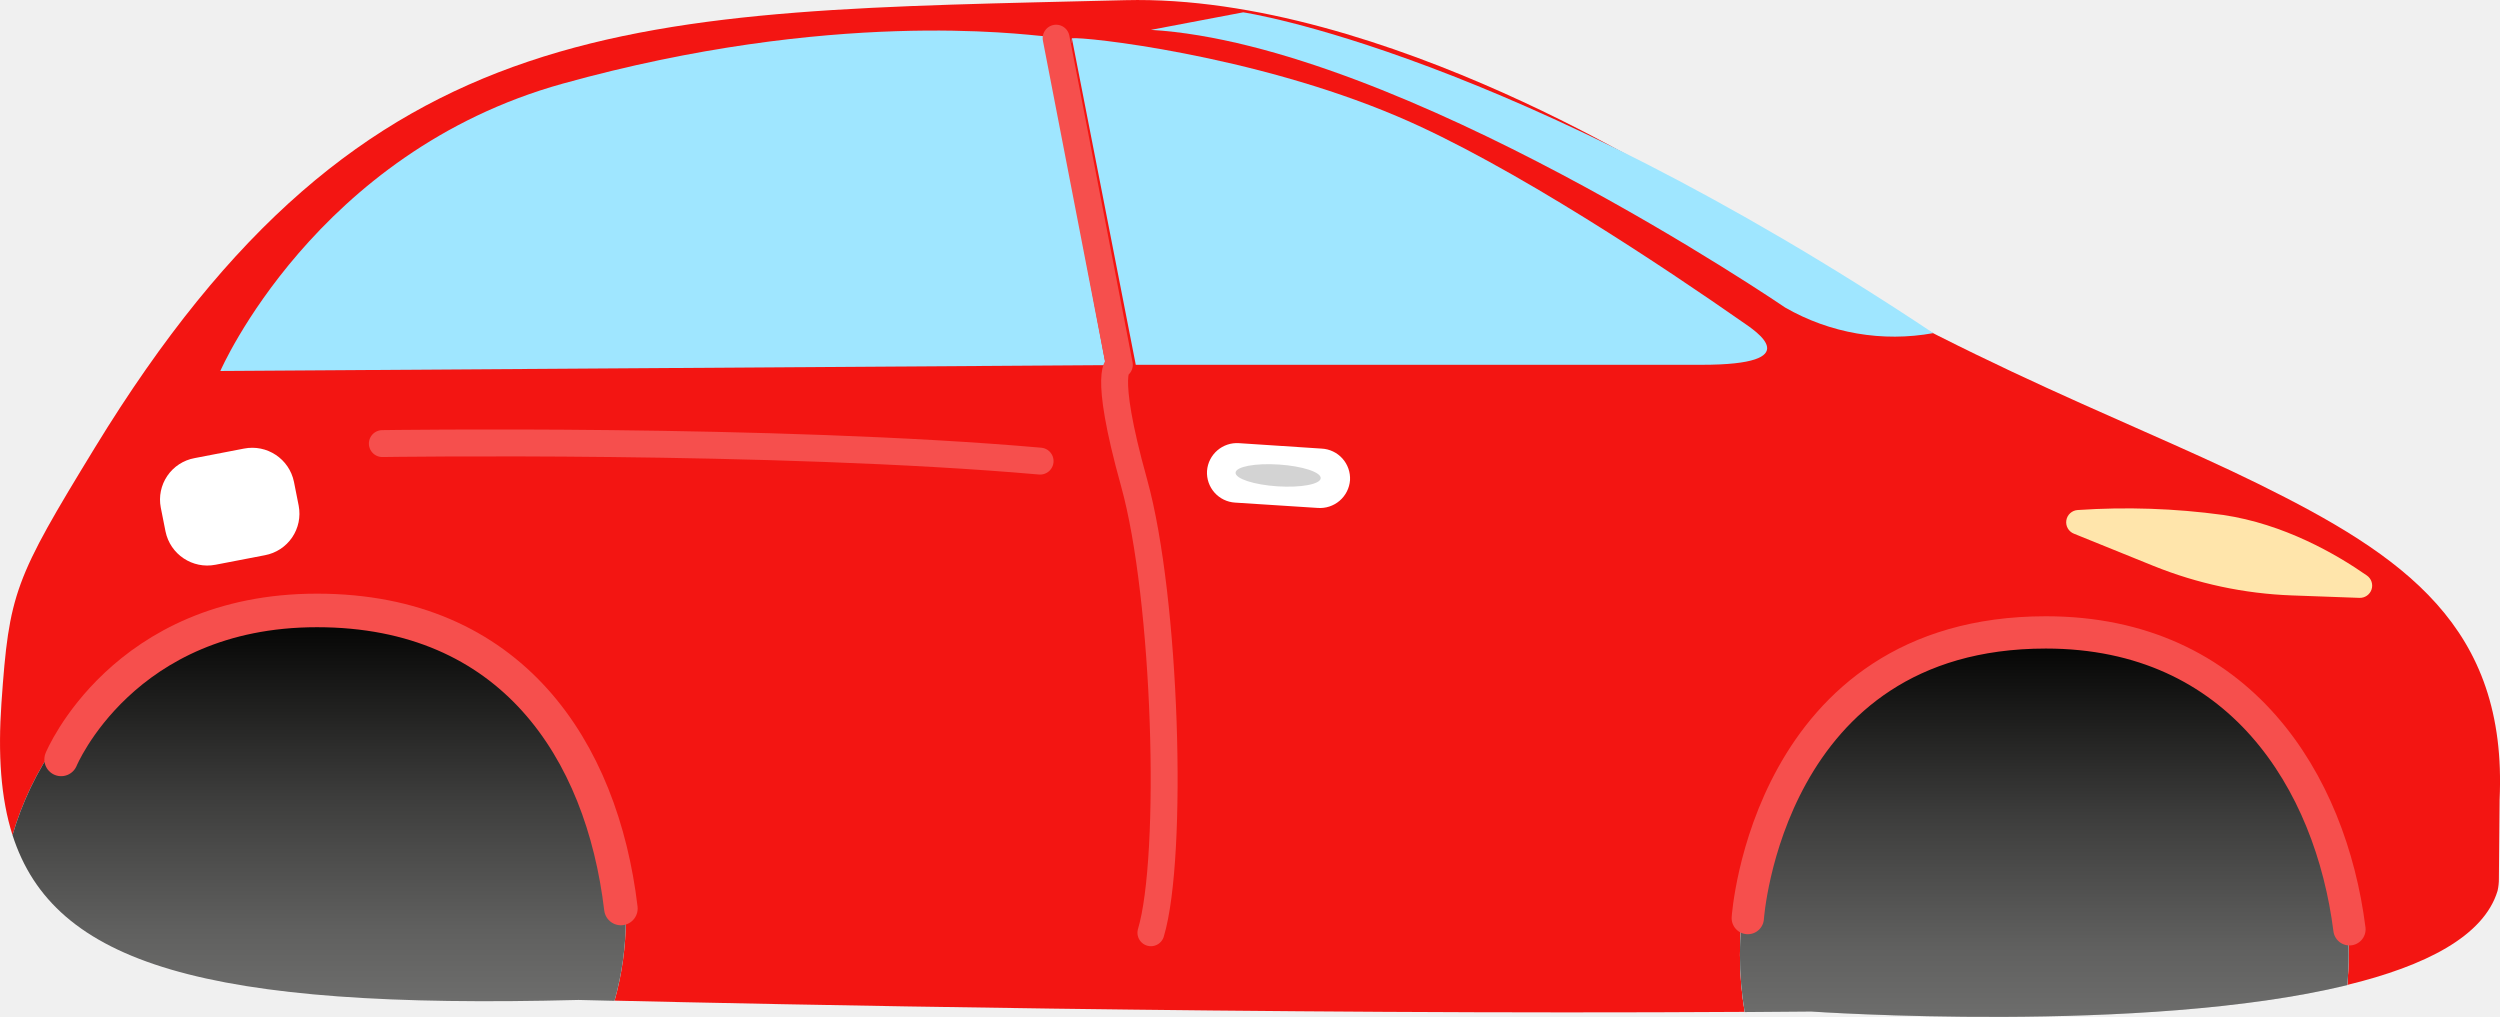
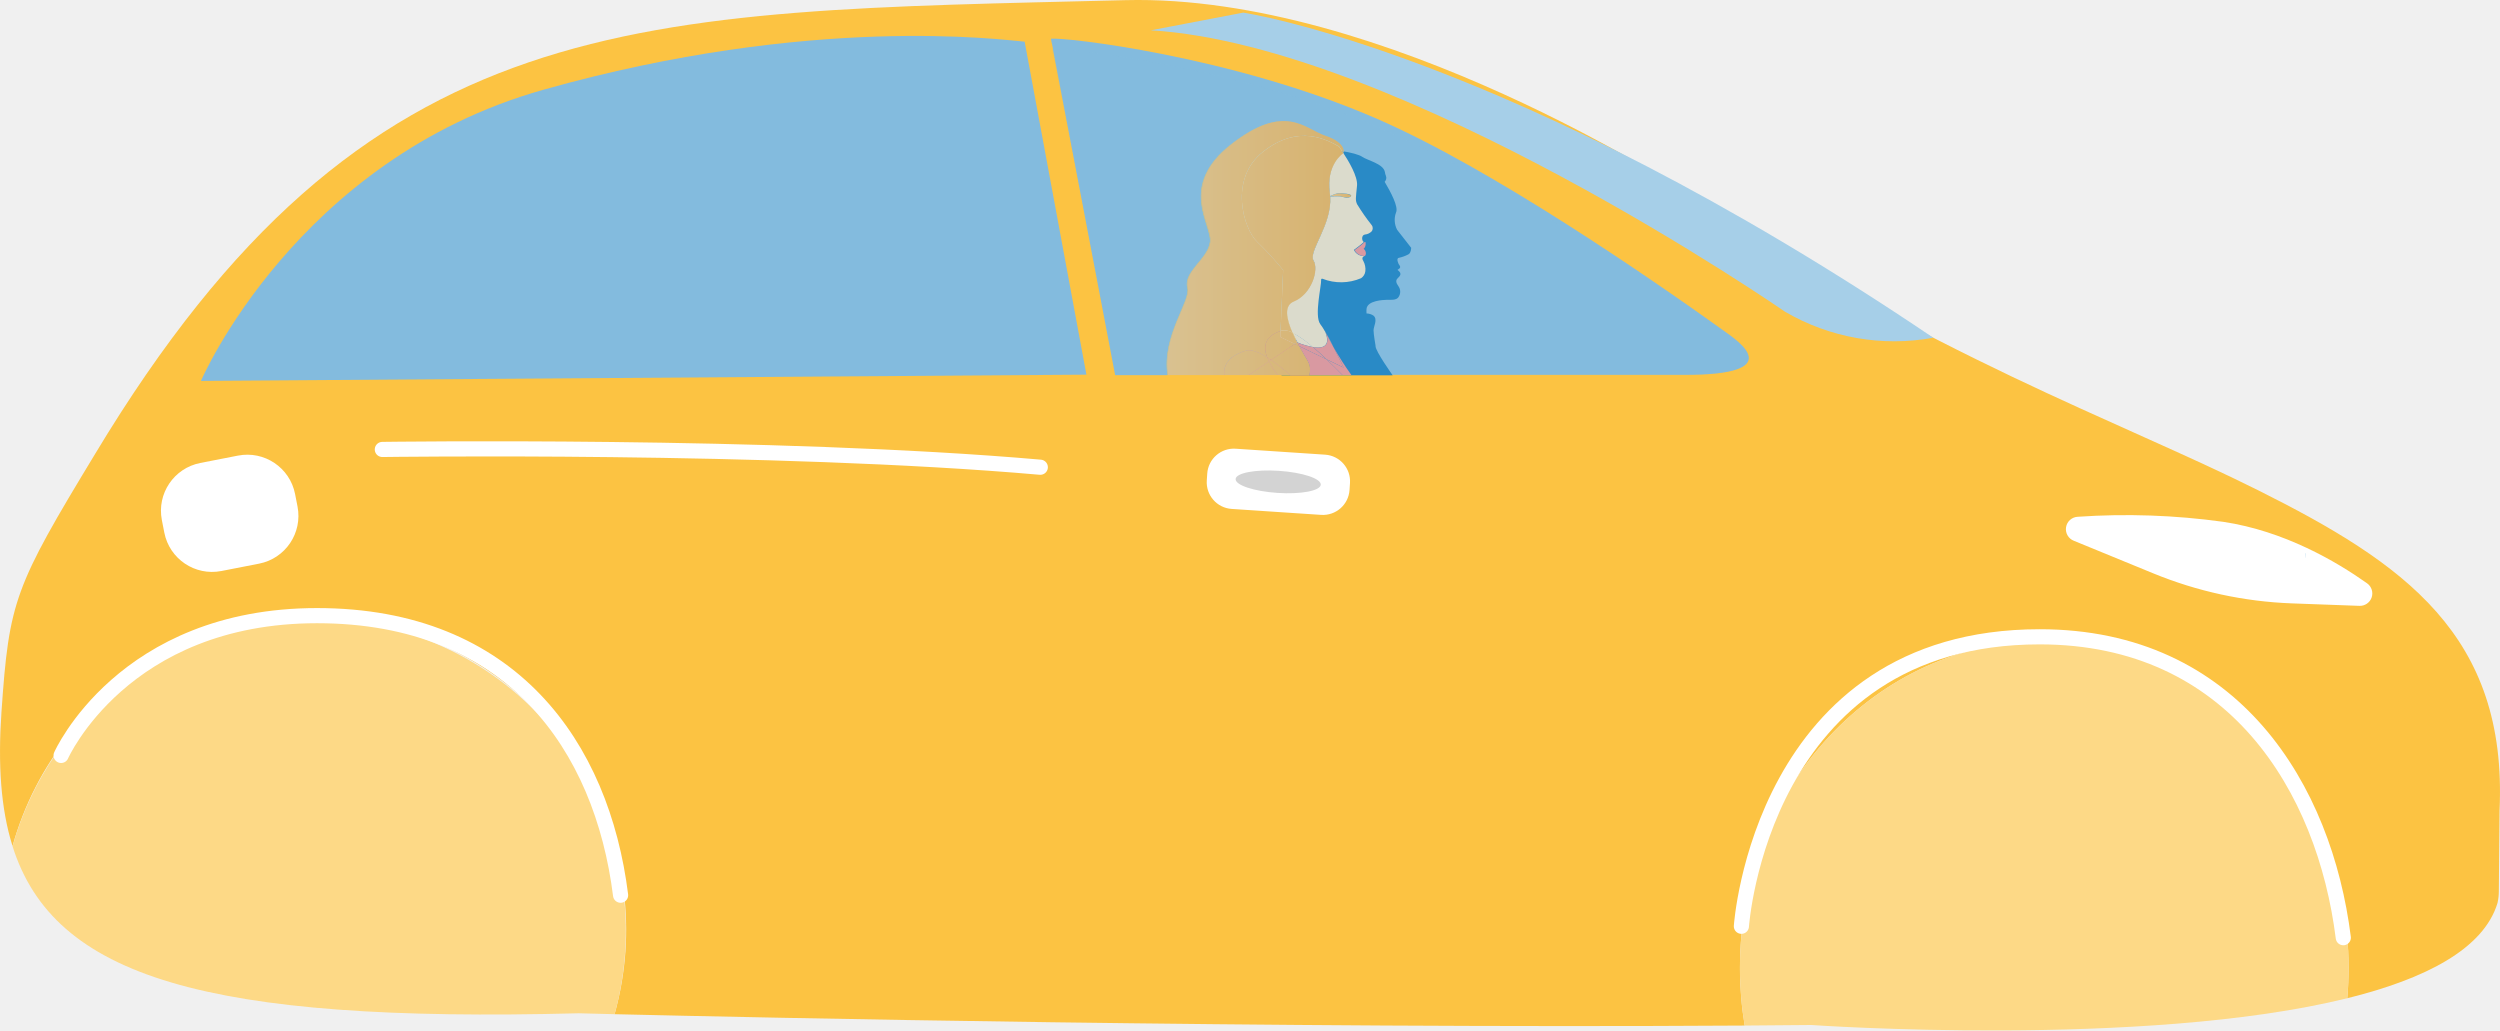
- <svg xmlns="http://www.w3.org/2000/svg" xmlns:xlink="http://www.w3.org/1999/xlink" viewBox="0 0 427.77 174">
+ <svg xmlns="http://www.w3.org/2000/svg" xmlns:xlink="http://www.w3.org/1999/xlink" viewBox="0 0 495.05 204.05">
  <defs>
-     <linearGradient id="Dégradé_sans_nom_368" x1="54.62" y1="171.31" x2="54.62" y2="104.45" gradientUnits="userSpaceOnUse">
-       <stop offset="0" stop-color="#6d6d6c" />
-       <stop offset="0.18" stop-color="#60605f" />
-       <stop offset="0.52" stop-color="#3d3d3c" />
-       <stop offset="0.97" stop-color="#050504" />
-       <stop offset="1" />
+     <linearGradient id="Dégradé_sans_nom_26" x1="231.08" y1="72.91" x2="266.06" y2="72.91" gradientUnits="userSpaceOnUse">
+       <stop offset="0" stop-color="#f9c374" />
+       <stop offset="1" stop-color="#f7ae44" />
    </linearGradient>
-     <linearGradient id="Dégradé_sans_nom_368-2" x1="349.8" y1="174" x2="349.8" y2="108.21" xlink:href="#Dégradé_sans_nom_368" />
+     <linearGradient id="Dégradé_sans_nom_26-2" x1="263.32" y1="38.69" x2="267.56" y2="38.69" xlink:href="#Dégradé_sans_nom_26" />
+     <linearGradient id="Dégradé_sans_nom_26-3" x1="231.08" y1="49.12" x2="266.06" y2="49.12" xlink:href="#Dégradé_sans_nom_26" />
+     <linearGradient id="Dégradé_sans_nom_26-4" x1="231.08" y1="68.42" x2="266.06" y2="68.42" xlink:href="#Dégradé_sans_nom_26" />
+     <linearGradient id="Dégradé_sans_nom_26-5" x1="231.08" y1="46.39" x2="266.06" y2="46.39" xlink:href="#Dégradé_sans_nom_26" />
+     <linearGradient id="Dégradé_sans_nom_26-6" x1="231.08" y1="66.76" x2="266.06" y2="66.76" xlink:href="#Dégradé_sans_nom_26" />
+     <linearGradient id="Dégradé_sans_nom_26-7" x1="231.08" y1="71.82" x2="266.06" y2="71.82" xlink:href="#Dégradé_sans_nom_26" />
+     <linearGradient id="Dégradé_sans_nom_26-8" x1="231.08" y1="71.19" x2="266.06" y2="71.19" xlink:href="#Dégradé_sans_nom_26" />
+     <linearGradient id="Dégradé_sans_nom_26-9" x1="231.08" y1="71.2" x2="266.06" y2="71.2" xlink:href="#Dégradé_sans_nom_26" />
+     <linearGradient id="Dégradé_sans_nom_26-10" x1="231.08" y1="68.18" x2="266.06" y2="68.18" xlink:href="#Dégradé_sans_nom_26" />
+     <linearGradient id="Dégradé_sans_nom_26-11" x1="231.08" y1="72.78" x2="266.06" y2="72.78" xlink:href="#Dégradé_sans_nom_26" />
  </defs>
  <g id="Calque_2" data-name="Calque 2">
-     <g id="voiture">
-       <path d="M386.37,82.77c-24-11.83-55.83-22.61-97.68-50.19,0,0-51.84-33.66-96.15-32.55C108.7,2.12,62.78.41,16.22,76.62,2.47,99.13,1.56,101.4.25,120.26c-.61,8.79-.13,16.29,1.89,22.63a53.4,53.4,0,0,1,51.47-38.44c29.53,0,53.48,23.63,53.48,52.77a52,52,0,0,1-1.93,14c23.64.55,111.36,2.44,193.37,1.92a58.78,58.78,0,0,1-.81-9.73c0-30.5,23.32-55.23,52.08-55.23s52.07,24.73,52.07,55.23c0,1.73-.08,3.43-.23,5.12,13.3-3.24,23.35-8.3,25.71-16.09a9.08,9.08,0,0,0,.23-2.15c0-.26.1-13.12.12-13.47C429.08,107.23,411.32,95.08,386.37,82.77Z" style="fill:#f31512" />
-       <path d="M178.65,6.2c-3.84-.31-36.31-4.69-82.36,8.11C53.92,26.09,37.7,63.48,37.7,63.48l151.51-1Z" style="fill:#9fe6ff" />
-       <path d="M183.41,6.55l10.93,55.87h96.81c18.28,0,9.27-5.76,7-7.33C285.61,46.33,258.57,28.14,239,19.87,214.22,9.36,185.45,6.24,183.41,6.55,183.3,6.57,183.36,8.42,183.41,6.55Z" style="fill:#9fe6ff" />
-       <path d="M330.81,57h0a37.4,37.4,0,0,1-25.36-4.38S239.6,7.68,196.93,5.11l15.79-3S258.33,8.76,330.81,57Z" style="fill:#9fe6ff" />
-       <path d="M45.34,95l-8.45,1.63a7.3,7.3,0,0,1-8.57-5.7l-.81-4.08a7.21,7.21,0,0,1,5.77-8.46l8.45-1.63a7.29,7.29,0,0,1,8.57,5.69l.81,4.09A7.23,7.23,0,0,1,45.34,95Z" style="fill:#fff" />
-       <path d="M225.46,86.91,211.34,86a5.12,5.12,0,0,1-4.81-5.42h0a5.14,5.14,0,0,1,5.5-4.75l14.12.93A5.12,5.12,0,0,1,231,82.16h0A5.15,5.15,0,0,1,225.46,86.91Z" style="fill:#fff" />
-       <path d="M354.87,91.32l13.58,5.5a70.08,70.08,0,0,0,23.7,5.06l11.57.42A2.1,2.1,0,0,0,405,98.48c-5.3-3.7-14.21-8.83-24.62-10.37a122.83,122.83,0,0,0-24.87-.84A2.1,2.1,0,0,0,354.87,91.32Z" style="fill:#ffe5ab" />
-       <path d="M53.61,104.45A53.4,53.4,0,0,0,2.14,142.89C9.2,164.93,35,172.77,99,171.1l6.15.15a52,52,0,0,0,1.93-14C107.09,128.08,83.14,104.45,53.61,104.45Z" style="fill:url(#Dégradé_sans_nom_368)" />
-       <path d="M10.46,129.94S21,104.45,54.24,104.45s48.76,23.79,52,51" style="fill:none;stroke:#f64f4d;stroke-linecap:round;stroke-linejoin:round;stroke-width:5.741px" />
-       <path d="M349.8,108.21c-28.76,0-52.08,24.73-52.08,55.23a58.78,58.78,0,0,0,.81,9.73l11.38-.09s57,3.95,91.73-4.52c.15-1.69.23-3.39.23-5.12C401.87,132.94,378.56,108.21,349.8,108.21Z" style="fill:#d3d3d3" />
-       <path d="M349.8,108.21c-28.76,0-52.08,24.73-52.08,55.23a58.78,58.78,0,0,0,.81,9.73l11.38-.09s57,3.95,91.73-4.52c.15-1.69.23-3.39.23-5.12C401.87,132.94,378.56,108.21,349.8,108.21Z" style="fill:url(#Dégradé_sans_nom_368-2)" />
-       <path d="M299.06,157.09s3.31-48.88,51-48.88c33.21,0,48.76,25.62,51.95,50.8" style="fill:none;stroke:#f64f4d;stroke-linecap:round;stroke-linejoin:round;stroke-width:5.525px" />
-       <path d="M180.71,6.53l10.82,55.89s-3,.35,2.52,20.18,6.79,63.9,2.88,77" style="fill:none;stroke:#f64f4d;stroke-linecap:round;stroke-linejoin:round;stroke-width:4.604px" />
-       <path d="M65.42,75.9s67-1,112.55,3" style="fill:none;stroke:#f64f4d;stroke-linecap:round;stroke-linejoin:round;stroke-width:4.604px" />
-       <ellipse cx="218.71" cy="81.36" rx="1.87" ry="7.3" transform="translate(123.21 294.27) rotate(-86.25)" style="fill:#d3d3d3" />
+     <g id="Calque_1-2" data-name="Calque 1">
+       <path d="M447.13,97.07c-27.74-13.88-64.61-26.51-113-58.86,0,0-60-39.48-111.28-38.18-97,2.46-150.16.45-204,89.83C2.86,116.25,1.81,118.92.29,141c-.71,10.3-.15,19.1,2.19,26.53A61.89,61.89,0,0,1,121.7,200.83c27.35.65,128.88,2.86,223.78,2.25a69.17,69.17,0,0,1-.94-11.41c0-35.77,27-64.76,60.27-64.76s60.26,29,60.26,64.76q0,3-.26,6c15.38-3.8,27-9.73,29.75-18.87a11.09,11.09,0,0,0,.26-2.51c0-.31.12-15.4.14-15.8C496.56,125.75,476,111.51,447.13,97.07Z" style="fill:#fcc342" />
+       <path d="M382.83,66.88h0a42.86,42.86,0,0,1-29.34-5.14S277.28,9,227.9,6l18.28-3.5S299,10.27,382.83,66.88Z" style="fill:#a6cfe8" />
+       <rect x="32.05" y="90.74" width="26.88" height="21.8" rx="9.64" ry="9.64" transform="translate(-18.66 10.62) rotate(-11.06)" style="fill:#fff" />
+       <rect x="238.98" y="89.43" width="28.33" height="11.95" rx="5.29" ry="5.29" transform="translate(6.9 -16.61) rotate(3.81)" style="fill:#fff" />
+       <path d="M410.68,107.09l15.72,6.45a80,80,0,0,0,27.42,5.94l13.38.49a2.46,2.46,0,0,0,1.52-4.47c-6.13-4.35-16.44-10.37-28.49-12.17a139.93,139.93,0,0,0-28.78-1A2.46,2.46,0,0,0,410.68,107.09Z" style="fill:#fff" />
+       <path d="M62,122.49A61.91,61.91,0,0,0,2.48,167.57c8.17,25.85,38.06,35,112.1,33.08l7.12.18A61.88,61.88,0,0,0,62,122.49Z" style="fill:#fdd986" />
+       <path d="M12.1,149.59s12.24-27.68,50.68-27.68,56.42,25.83,60.11,55.36" style="fill:none;stroke:#fff;stroke-linecap:round;stroke-linejoin:round;stroke-width:3px" />
+       <path d="M404.81,126.91c-33.29,0-60.27,29-60.27,64.76a69.17,69.17,0,0,0,.94,11.41l13.17-.11s65.93,4.64,106.16-5.3q.26-3,.26-6C465.07,155.9,438.09,126.91,404.81,126.91Z" style="fill:#fdd986" />
+       <path d="M75.71,89S153.28,87.89,206,92.52" style="fill:none;stroke:#fff;stroke-linecap:round;stroke-linejoin:round;stroke-width:3px" />
+       <ellipse cx="253.1" cy="95.41" rx="2.19" ry="8.45" transform="translate(141.09 341.62) rotate(-86.19)" style="fill:#d3d3d3" />
+       <path d="M456.58,109.47c-.12,0-.05,2.26,0,0Z" style="fill:#83bbde" />
+       <path d="M202.9,8.25c-4.44-.36-42-5.5-95.3,9.52-49,13.81-67.81,57.66-67.81,57.66l175.34-1.24Z" style="fill:#83bbde" />
+       <path d="M341.44,65.56c-14.59-10.46-46-32.14-68.69-42C243.91,11,210.49,7.31,208.12,7.67l12.7,66.62h10.36C230,66.45,235.78,59.64,235.1,57c-.84-3.27,4.06-5.68,4.48-9.09s-6.44-11.07,4.21-19.35,14.46-3,18.57-1.65,3.61,3.3,3.61,3.3c1.14,1.73,2.95,4.78,2.78,6.56-.24,2.57-.34,2.81,0,3.67a41.13,41.13,0,0,0,2.88,4.13,1,1,0,0,1,0,1.28,2.13,2.13,0,0,1-1.3.61c-.91.17-.53,1.53-.2,1.45a.13.13,0,0,1,.08,0l.07,0h0a.36.36,0,0,1,.05.09s0,0,0,0,0,0,0,.07a1.26,1.26,0,0,1-.1.74.92.92,0,0,1-.28.43,1.06,1.06,0,0,1,.43,1,1,1,0,0,1-.17.41s-.78.24-.25,1a3.47,3.47,0,0,1,.41,2,1.93,1.93,0,0,1-.86,1.4,10,10,0,0,1-7.63.11.2.2,0,0,0-.28.2c.09,1.12-1.39,7.1-.18,8.77a17,17,0,0,1,1,1.56l-.1-.23-.06-.11.06.11c.06.14.13.27.2.4.49.87,1,1.9,1.53,2.89a59.22,59.22,0,0,0,3.5,5.47h65.75C354.51,74.29,344,67.42,341.44,65.56Z" style="fill:#83bbde" />
+       <path d="M247.24,74.26H253a16.81,16.81,0,0,1-1.75-2.7Z" style="fill:#f98c8b" />
+       <path d="M247.24,74.26H253a16.81,16.81,0,0,1-1.75-2.7Z" style="fill:url(#Dégradé_sans_nom_26)" />
+       <path d="M276.66,45.51a4.24,4.24,0,0,1-.23-3.4C277,41,275.37,38,274.19,36a1.1,1.1,0,0,0,.24-1.21,2.14,2.14,0,0,1-.18-.65c-.24-1.72-3.44-2.34-4.52-3.1s-6.65-2-11.2-1-7.31,2.2-9.83,9.16,3.54,12.39,4.5,13.46a39.65,39.65,0,0,1,3.23,3.89c.78,1.18,1.39,1.8,1.53,1.4a5.47,5.47,0,0,1,.69,2.61A1.46,1.46,0,0,0,258,62s-1.75,2.88-1.5,4.19a.43.43,0,0,0,.49.39c-1.31,1.9-3.22,4.74-3.22,5.15v2.58h22s-3.39-4.74-3.39-5.78c0,0,0-.08,0-.12h0s-.39-2.22-.39-3,.86-2.15,0-2.9a2.53,2.53,0,0,0-1.39-.44,5.53,5.53,0,0,1,0-.91c.18-1.67,3.3-1.76,4-1.79s1.79.14,2.28-.46a1.88,1.88,0,0,0,0-2.29c-.46-.62-.48-1.08-.22-1.4s.68-.58.65-1-.58-.77-.58-.77l.38-.28c.39-.29-.12-.83-.12-.83s-.61-1.17,0-1.28a7.44,7.44,0,0,0,1.9-.69c.54-.27.55-1.3.55-1.3Z" style="fill:#0877bd" />
+       <path d="M208.18,7.65c-.12,0-.05,2.22,0,0Z" style="fill:#83bbde" />
+       <path d="M265.4,38.9c.52.05,1.59.47,2.08,0s-1.94-.68-2.53-.63a5.29,5.29,0,0,0-1.55.59l-.08,0h.09C263.73,38.89,265,38.86,265.4,38.9Z" style="fill:url(#Dégradé_sans_nom_26-2)" />
+       <path d="M270.32,48.88a1.27,1.27,0,0,0,.1-.74A1.49,1.49,0,0,1,270.32,48.88Z" style="fill:#fce6c6" />
+       <path d="M270.47,50.27a1,1,0,0,1-.18.41A.86.86,0,0,0,270.47,50.27Z" style="fill:#fce6c6" />
+       <path d="M262.56,65.9c.53,1.06,1,2,1.54,2.9C263.59,67.81,263.05,66.78,262.56,65.9Z" style="fill:#fce6c6" />
+       <path d="M263.34,38.24a6.2,6.2,0,0,1,.06.62,5.29,5.29,0,0,1,1.55-.59c.59-.05,3.09.09,2.53.63s-1.56.05-2.08,0-1.67,0-2,0c.38,5.58-4.37,10.91-3.3,12.68s-.42,6.67-3.92,8.09c-2,.81-1.44,3.48-.24,6.22a22.22,22.22,0,0,1,4,2.84c3.72.63,2.9-2,2.49-3-.36-.64-.7-1.19-1-1.56-1.21-1.67.27-7.66.18-8.78a.19.19,0,0,1,.27-.19,10.06,10.06,0,0,0,7.64-.11,1.92,1.92,0,0,0,.85-1.4,3.45,3.45,0,0,0-.4-2c-.53-.81.24-1,.24-1a2.11,2.11,0,0,1-2.11-1.21s1.5-1.09,2-1.59c-.33.09-.71-1.28.2-1.45a2.11,2.11,0,0,0,1.3-.61,1,1,0,0,0,0-1.28,40,40,0,0,1-2.88-4.13c-.35-.85-.25-1.1,0-3.67.17-1.77-1.64-4.83-2.78-6.55C266,30.19,262.5,32.42,263.34,38.24Z" style="fill:#fce6c6" />
+       <path d="M260,68.73a22.22,22.22,0,0,0-4-2.84c.28.65.6,1.3.93,1.93A16.1,16.1,0,0,0,260,68.73Z" style="fill:#fce6c6" />
+       <path d="M270.18,47.88l.08,0Z" style="fill:#f98c8b" />
+       <path d="M270.32,48.88a1.18,1.18,0,0,1-.29.42A.84.84,0,0,0,270.32,48.88Z" style="fill:#f98c8b" />
+       <path d="M270.4,48.07v0l0,.1S270.41,48.08,270.4,48.07Z" style="fill:#f98c8b" />
+       <path d="M270.47,50.27a1.09,1.09,0,0,0-.44-1A1.17,1.17,0,0,1,270.47,50.27Z" style="fill:#f98c8b" />
+       <path d="M270.29,50.68a1,1,0,0,0,.18-.41,1.17,1.17,0,0,0-.44-1,1.18,1.18,0,0,0,.29-.42,1.49,1.49,0,0,0,.1-.74l0-.1-.05-.08,0,0s0,0-.06,0l-.08,0c-.5.5-2,1.59-2,1.59A2.11,2.11,0,0,0,270.29,50.68Z" style="fill:#f98c8b" />
+       <path d="M262.37,65.51c0,.06.06.13.1.23l.09.16Z" style="fill:#f98c8b" />
+       <path d="M266.06,72.79l-3.38-1.63c1,1,2.1,2,3.15,3.1h1.77a58.87,58.87,0,0,1-3.5-5.46C265.15,70.87,266.06,72.79,266.06,72.79Z" style="fill:#f98c8b" />
+       <path d="M262.37,65.51a1.07,1.07,0,0,1-.06-.12Z" style="fill:#f98c8b" />
+       <path d="M258.92,71.45a3.55,3.55,0,0,1,.32,2.81h6.59c-1.05-1.07-2.11-2.12-3.15-3.1l-5.42-2.62C257.86,69.65,258.46,70.66,258.92,71.45Z" style="fill:#f98c8b" />
+       <path d="M260,68.73c.86.73,1.77,1.55,2.7,2.43l3.38,1.63s-.91-1.92-2-4c-.5-.88-1-1.84-1.54-2.9l-.09-.16C262.88,66.7,263.7,69.36,260,68.73Z" style="fill:#f98c8b" />
+       <path d="M256.88,67.82c.12.24.25.48.38.72l5.42,2.62c-.93-.88-1.84-1.7-2.7-2.43A16.1,16.1,0,0,1,256.88,67.82Z" style="fill:#f98c8b" />
+       <path d="M246.75,69.44c1-.28,2.43.27,4.21,1.39-.93-2.38-.36-4.29,2.62-5.28l.51-12.12a63,63,0,0,0-5.16-5.61c-2.62-2.45-5.74-12.44,1.25-17.87s12.71-2.22,15-1.05c0,0,.37.51.89,1.29,0,0,.5-1.94-3.61-3.31s-7.92-6.63-18.57,1.65-3.79,15.94-4.21,19.35-5.32,5.83-4.48,9.09c.68,2.64-5.14,9.46-3.92,17.29h11.13C242.24,72.1,243.49,70.39,246.75,69.44Z" style="fill:#83bbde" />
+       <path d="M246.75,69.44c1-.28,2.43.27,4.21,1.39-.93-2.38-.36-4.29,2.62-5.28l.51-12.12a63,63,0,0,0-5.16-5.61c-2.62-2.45-5.74-12.44,1.25-17.87s12.71-2.22,15-1.05c0,0,.37.51.89,1.29,0,0,.5-1.94-3.61-3.31s-7.92-6.63-18.57,1.65-3.79,15.94-4.21,19.35-5.32,5.83-4.48,9.09c.68,2.64-5.14,9.46-3.92,17.29h11.13C242.24,72.1,243.49,70.39,246.75,69.44Z" style="fill:url(#Dégradé_sans_nom_26-3)" />
+       <path d="M256.41,68.13l-2.88-1.39.05-1.19c-3,1-3.55,2.9-2.62,5.28l.72.47Z" style="fill:#f86e6c" />
+       <path d="M256.41,68.13l-2.88-1.39.05-1.19c-3,1-3.55,2.9-2.62,5.28l.72.47Z" style="fill:url(#Dégradé_sans_nom_26-4)" />
+       <path d="M250.18,30c-7,5.43-3.87,15.42-1.25,17.87a63,63,0,0,1,5.16,5.61l-.51,12.12.29-.1a3.11,3.11,0,0,1,2.08.44c-1.2-2.74-1.76-5.41.24-6.22,3.5-1.42,5.05-6.24,3.92-8.09s3.68-7.1,3.3-12.68h-.09l.08,0a6.2,6.2,0,0,0-.06-.62c-.84-5.82,2.7-8,2.7-8-.52-.78-.89-1.29-.89-1.29C262.89,27.73,257.17,24.51,250.18,30Z" style="fill:#fce6c6" />
+       <path d="M250.18,30c-7,5.43-3.87,15.42-1.25,17.87a63,63,0,0,1,5.16,5.61l-.51,12.12.29-.1a3.11,3.11,0,0,1,2.08.44c-1.2-2.74-1.76-5.41.24-6.22,3.5-1.42,5.05-6.24,3.92-8.09s3.68-7.1,3.3-12.68h-.09l.08,0a6.2,6.2,0,0,0-.06-.62c-.84-5.82,2.7-8,2.7-8-.52-.78-.89-1.29-.89-1.29C262.89,27.73,257.17,24.51,250.18,30Z" style="fill:url(#Dégradé_sans_nom_26-5)" />
+       <path d="M256.41,68.13l.47-.31h0c-.33-.63-.65-1.28-.93-1.93a3.11,3.11,0,0,0-2.08-.44l-.29.1-.05,1.19Z" style="fill:#fce6c6" />
+       <path d="M256.41,68.13l.47-.31h0c-.33-.63-.65-1.28-.93-1.93a3.11,3.11,0,0,0-2.08-.44l-.29.1-.05,1.19Z" style="fill:url(#Dégradé_sans_nom_26-6)" />
+       <path d="M251,70.83c-1.78-1.12-3.25-1.67-4.21-1.39-3.26,1-4.51,2.66-4.37,4.82h4.86l4-2.7C251.16,71.31,251.06,71.07,251,70.83Z" style="fill:#f98c8b" />
+       <path d="M251,70.83c-1.78-1.12-3.25-1.67-4.21-1.39-3.26,1-4.51,2.66-4.37,4.82h4.86l4-2.7C251.16,71.31,251.06,71.07,251,70.83Z" style="fill:url(#Dégradé_sans_nom_26-7)" />
+       <path d="M251.68,71.3l-.72-.47c.1.24.2.48.32.73Z" style="fill:#f98c8b" />
+       <path d="M251.68,71.3l-.72-.47c.1.24.2.48.32.73Z" style="fill:url(#Dégradé_sans_nom_26-8)" />
+       <path d="M258.92,71.45c-.46-.79-1.06-1.8-1.66-2.91l-.85-.41-4.73,3.17a46.19,46.19,0,0,1,3.83,3h3.73A3.55,3.55,0,0,0,258.92,71.45Z" style="fill:#f98c8b" />
+       <path d="M258.92,71.45c-.46-.79-1.06-1.8-1.66-2.91l-.85-.41-4.73,3.17a46.19,46.19,0,0,1,3.83,3h3.73A3.55,3.55,0,0,0,258.92,71.45Z" style="fill:url(#Dégradé_sans_nom_26-9)" />
+       <path d="M256.41,68.13l.85.41c-.13-.24-.26-.48-.38-.72h0Z" style="fill:#f98c8b" />
+       <path d="M256.41,68.13l.85.41c-.13-.24-.26-.48-.38-.72h0Z" style="fill:url(#Dégradé_sans_nom_26-10)" />
+       <path d="M251.28,71.56a16.81,16.81,0,0,0,1.75,2.7h2.48a46.19,46.19,0,0,0-3.83-3Z" style="fill:#f98c8b" />
+       <path d="M251.28,71.56a16.81,16.81,0,0,0,1.75,2.7h2.48a46.19,46.19,0,0,0-3.83-3Z" style="fill:url(#Dégradé_sans_nom_26-11)" />
+       <path d="M208.41,9.75l12.66,64.54h112c21.15,0,10.72-6.66,8.14-8.46C326.69,55.7,295.4,34.69,272.8,25.14,244.07,13,210.77,9.39,208.41,9.75,208.29,9.77,208.36,11.9,208.41,9.75Z" style="fill:#83bbde;opacity:0.27" />
+       <path d="M344.83,183.42s3.84-57.32,59.07-57.32c38.43,0,56.43,30.05,60.12,59.58" style="fill:none;stroke:#fff;stroke-linecap:round;stroke-linejoin:round;stroke-width:3px" />
    </g>
  </g>
</svg>
